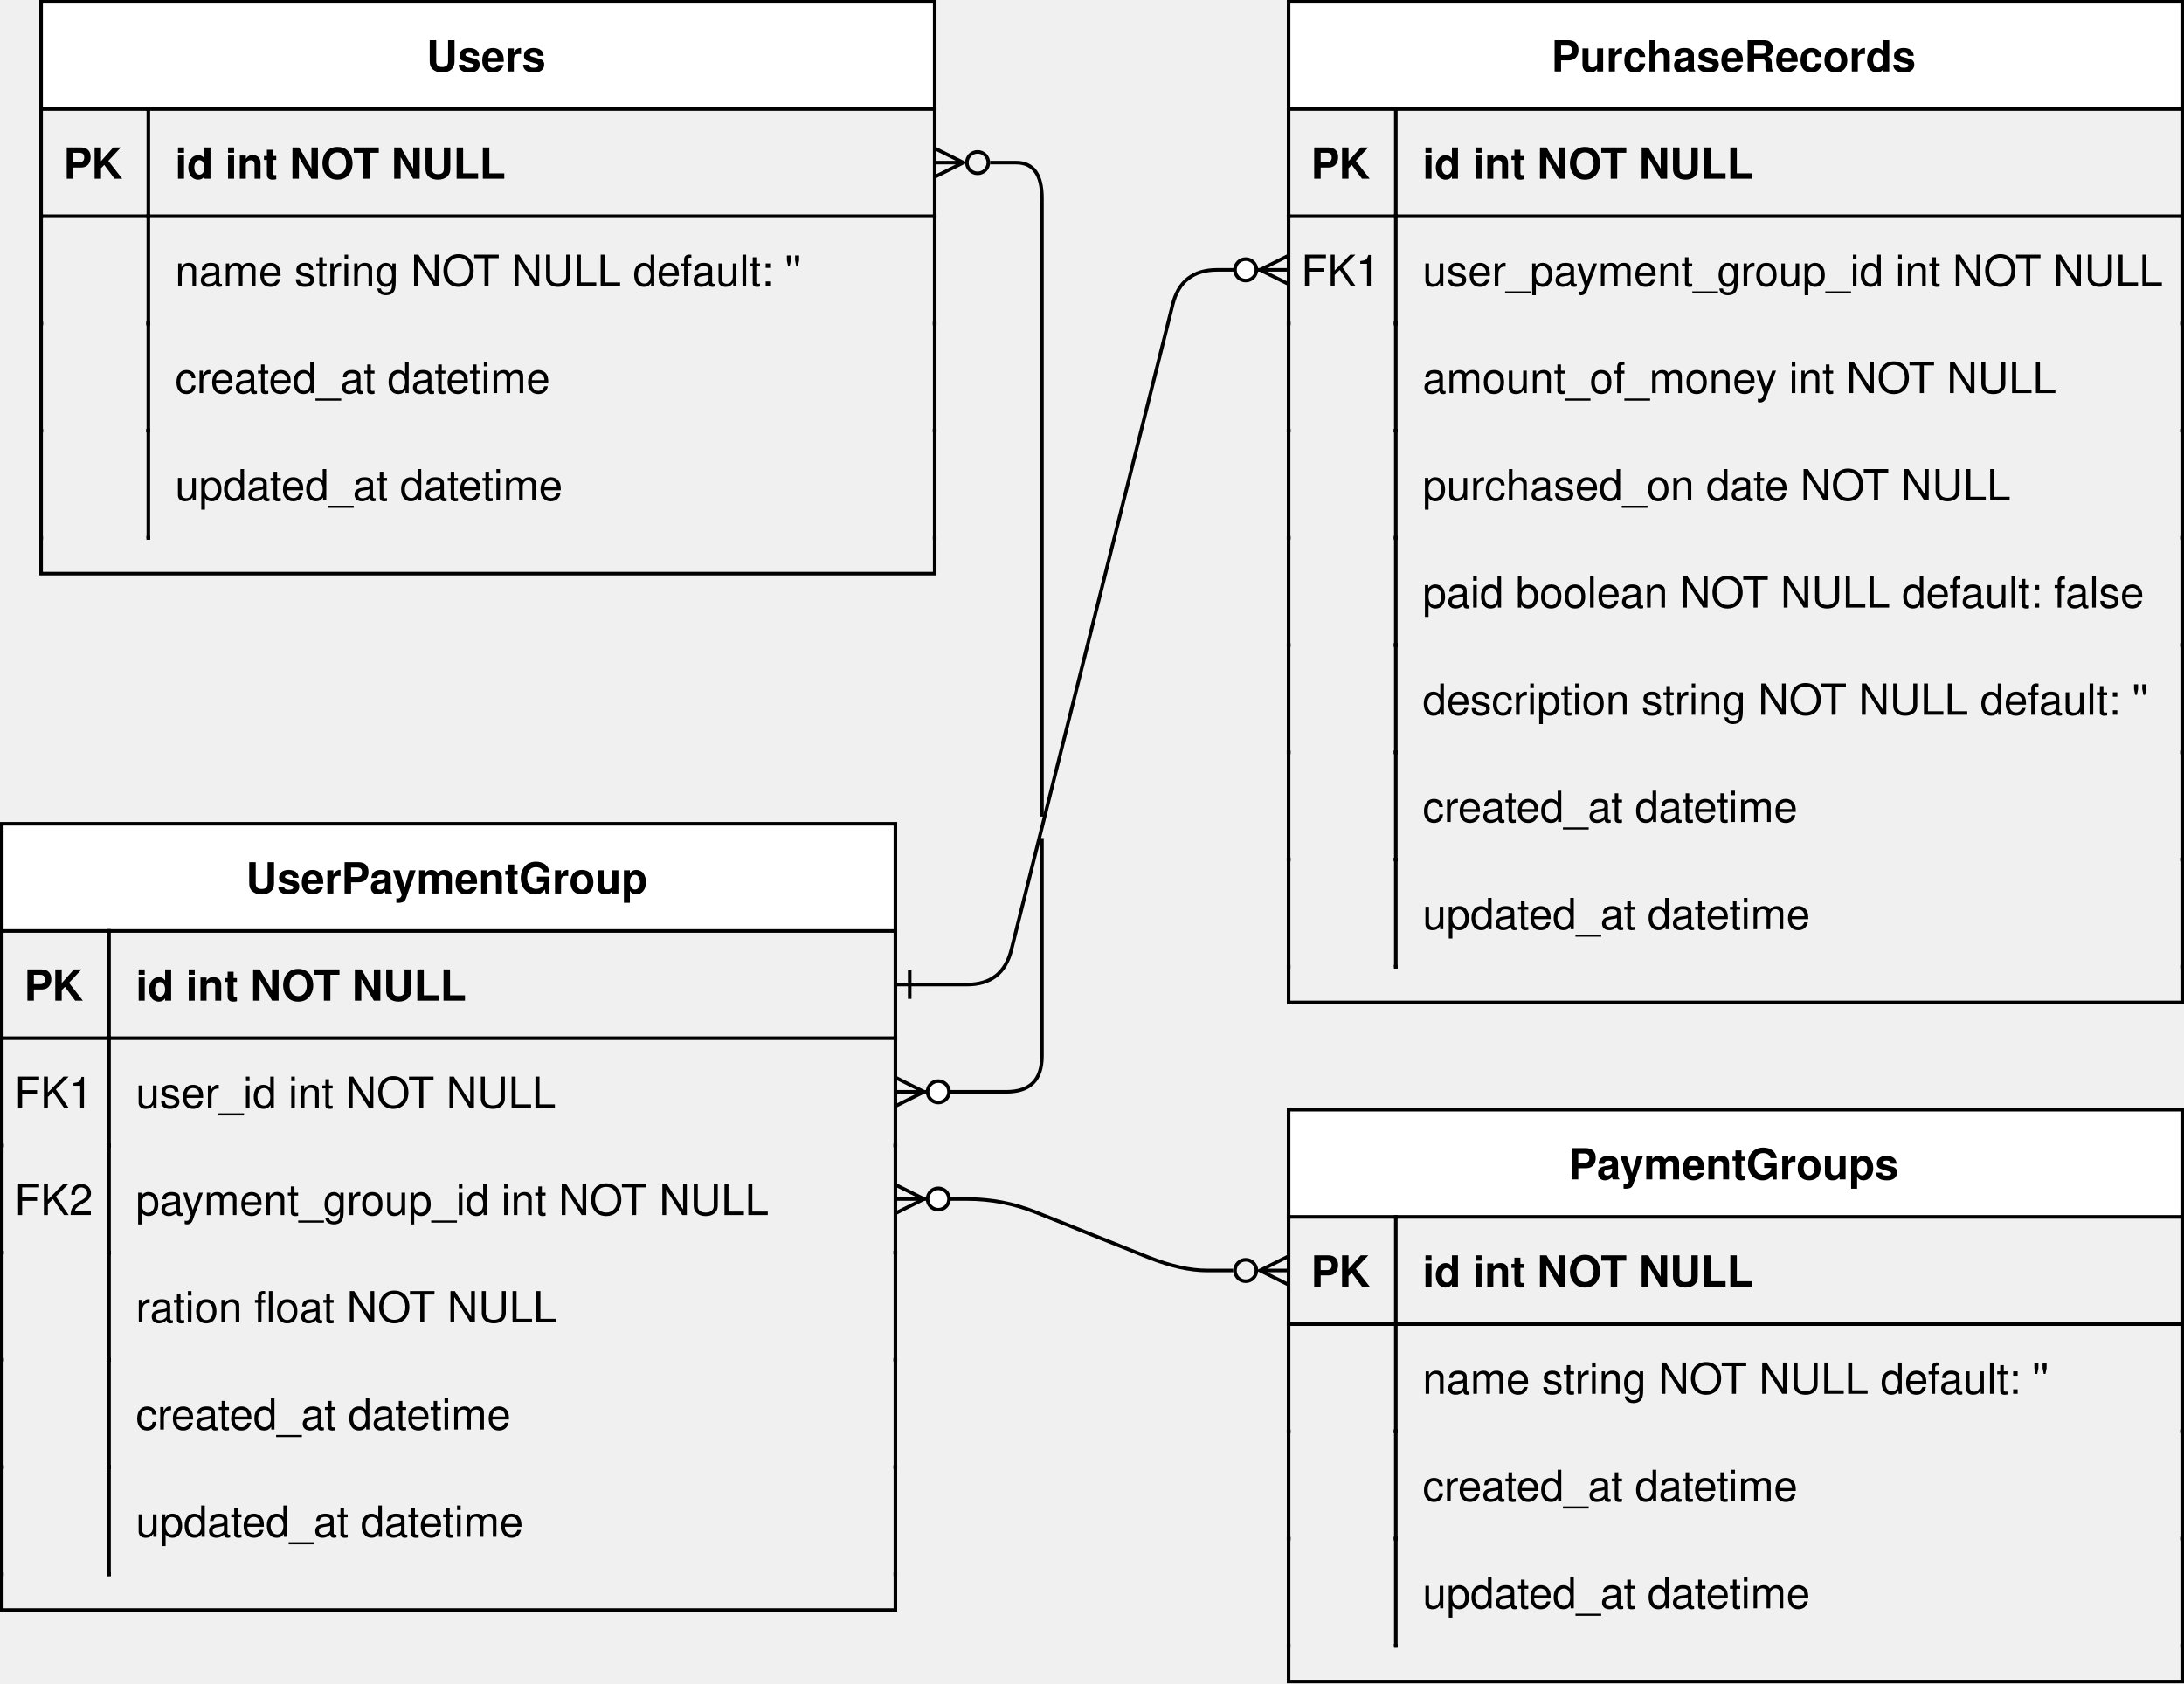
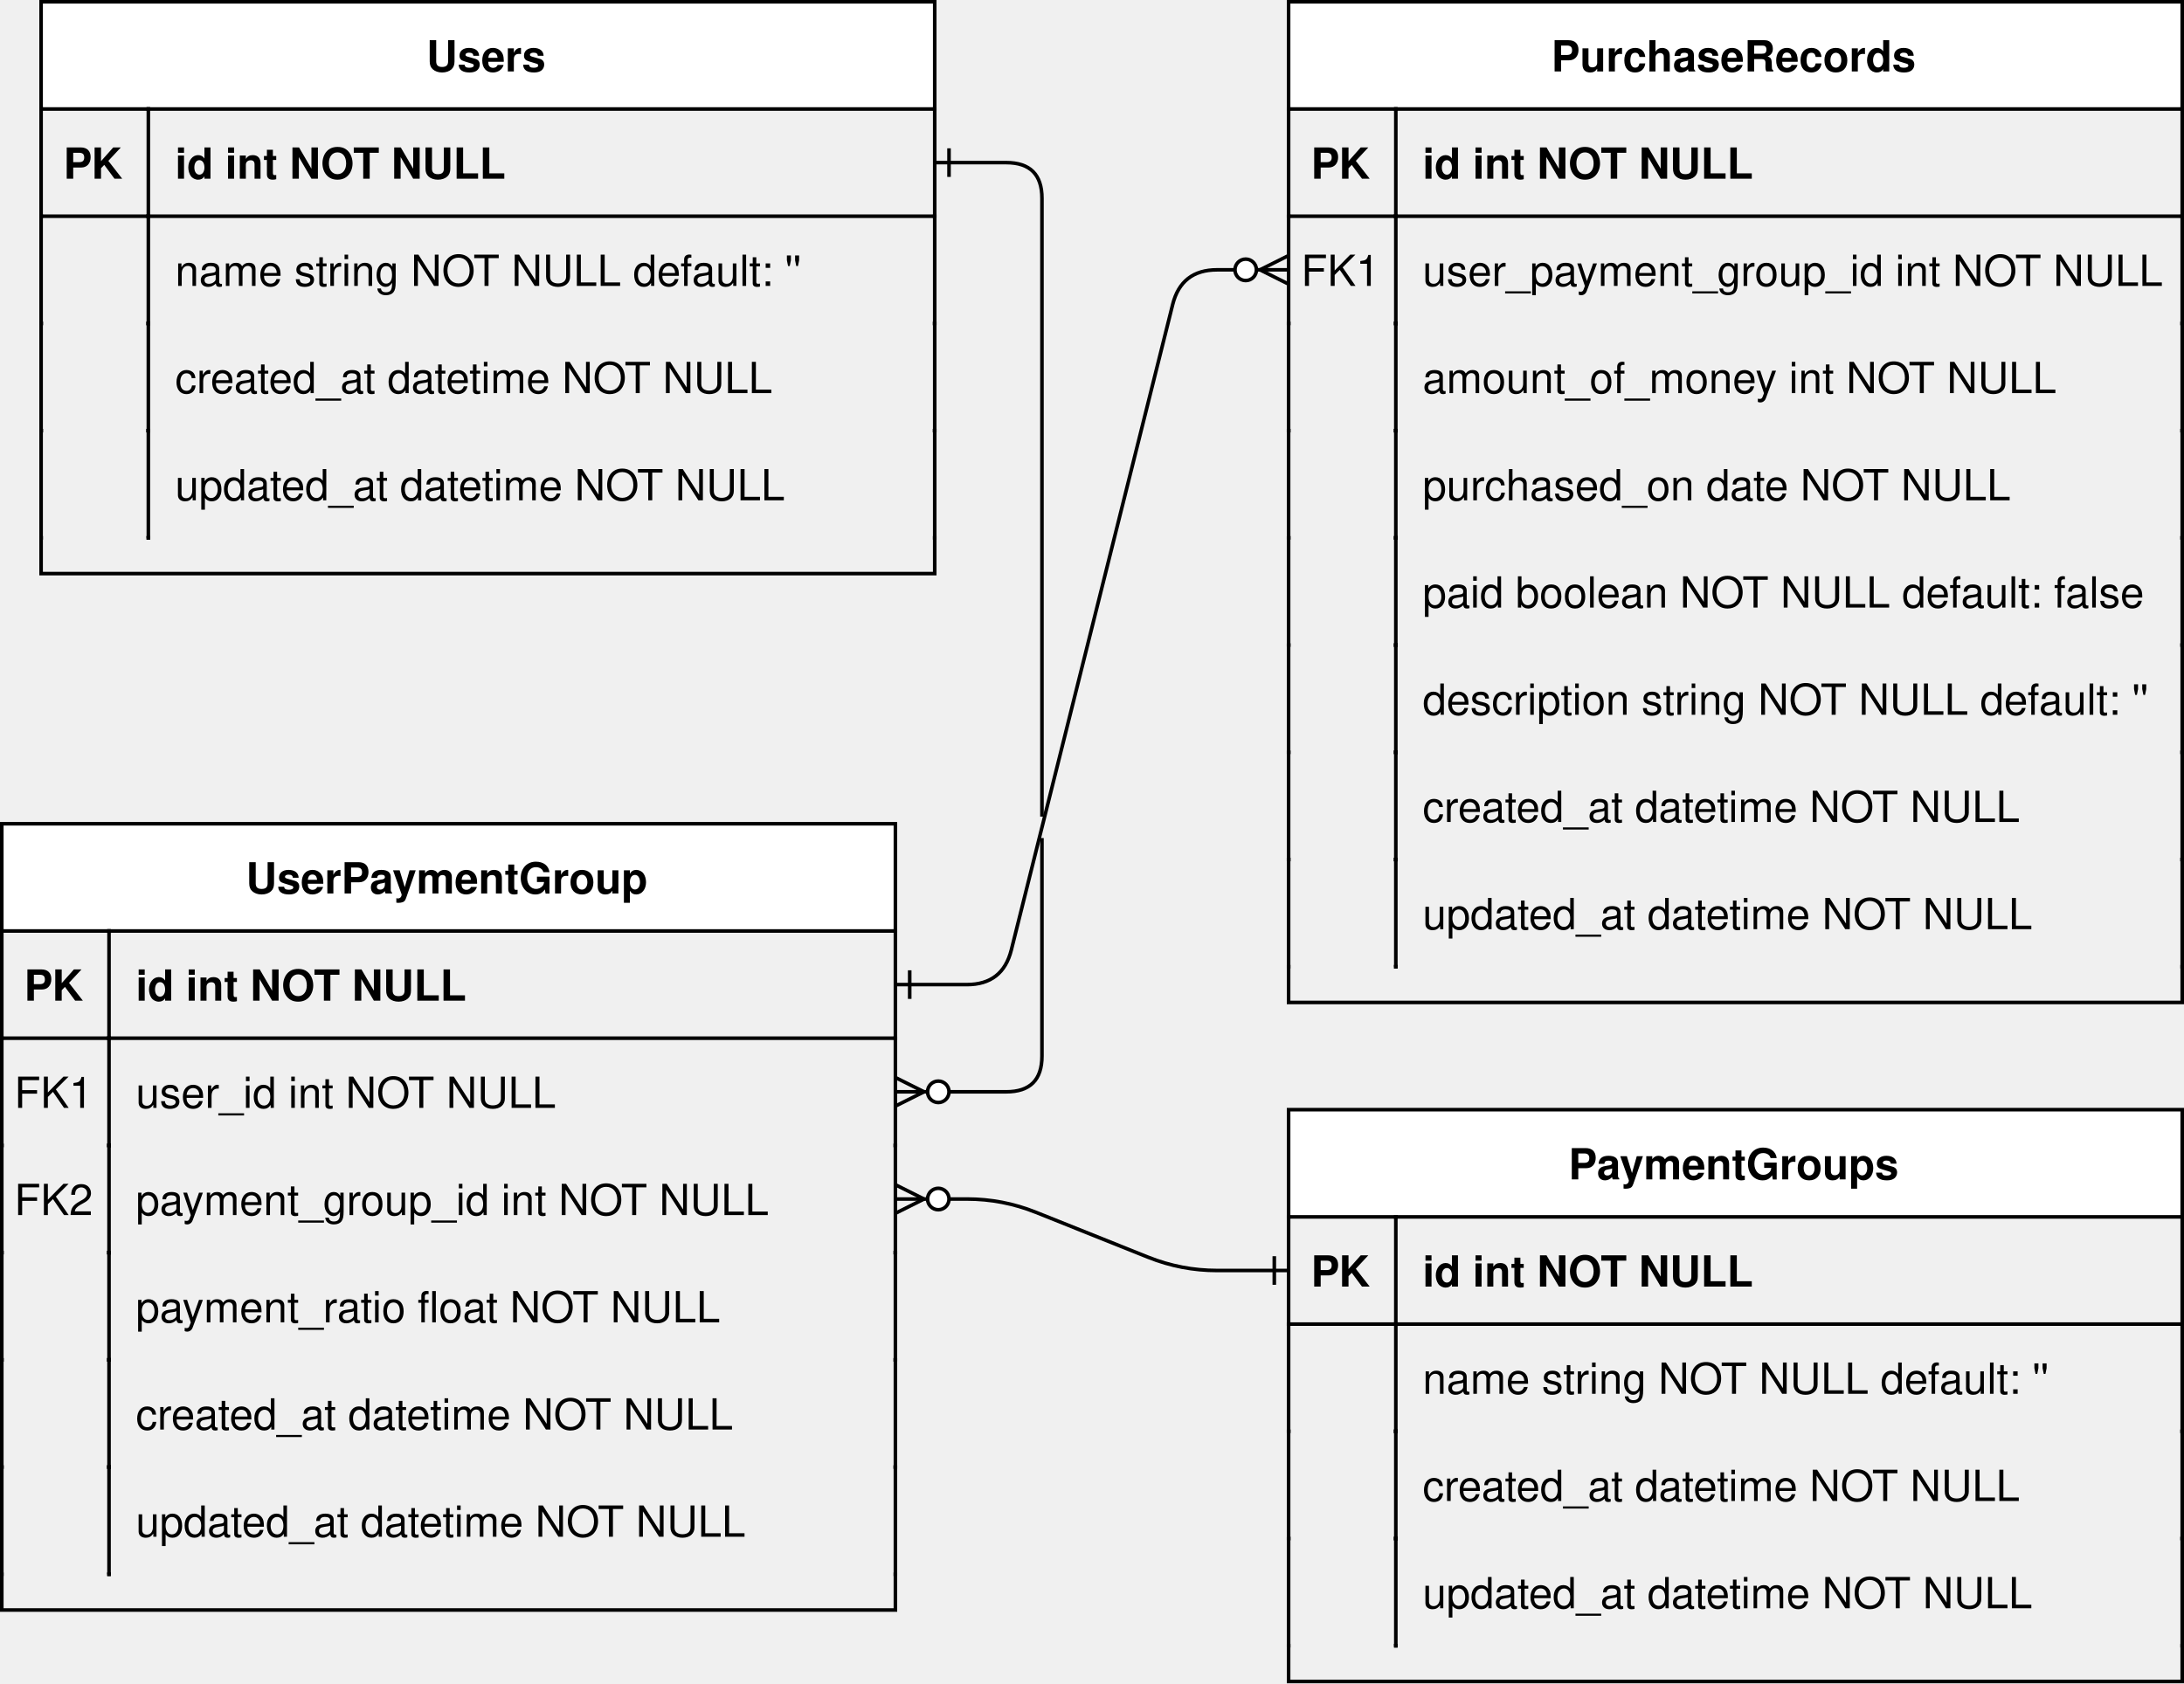
- <svg xmlns="http://www.w3.org/2000/svg" version="1.1" width="611px" height="471px" viewBox="-0.5 -0.5 611 471" content="&lt;mxfile host=&quot;app.diagrams.net&quot; modified=&quot;2022-06-25T14:34:59.540Z&quot; agent=&quot;5.0 (Macintosh; Intel Mac OS X 10_15_7) AppleWebKit/537.36 (KHTML, like Gecko) Chrome/103.0.0.0 Safari/537.36&quot; etag=&quot;RVWsQ6395fNHm48NktPV&quot; version=&quot;20.0.3&quot; type=&quot;device&quot;&gt;&lt;diagram id=&quot;R2lEEEUBdFMjLlhIrx00&quot; name=&quot;Page-1&quot;&gt;7V3Rcps4FP0aT5+aMWBw8lg7cTu7zm4mTbvtU0Yxsk2LESPkxM7XrwSSjS1wUENijDTjySAhBLrn6IB0r5SOM1ysPmMQz6+RD8OO3fVXHeeyY9sXPY/+ZRnrLMO96GYZMxz4WZa1zfgaPEOeKYotAx8mOwUJQiEJ4t3MCYoiOCE7eQBj9LRbbIrC3bvGYAaljK8TEMq5/wU+mWe55253m/8FBrO5uLPV5WcWQBTmGckc+OhpJwuuyAhFhD/iDcQLEMGI0DPXAP+GuONezQlhLf3UsUf0N2Wlz2YIzUII4iA5m6AFzZ4ktMhoChZByMycq2jAK6K3c646zhAjRLKjxWoIQwaVgCF7plHJ2Y0dMKu3wgXDj4/r8e8uib48Od/J9fXspv/wkdfyCMIlty+3DVkLg0Of2p8n6a0Csr6FISABiq62ZwYw8j8xdGmhq9tniNEdugYRbfwgIQCT7TkU8eKjgD6ec2mJIjzdpWm5afw5E7TEE3igPQ5nJMAzyC8Fi58B+P4UP38Nvvsja/z4y/rro8fbyRqXuwO33GeIFpDgNS3wtOXYhknzPL9EJk6N8rjLUsCZNNtUuLnHDQpSYvF+6fR4PbxbWv3ubhVZ0/lVeZj3KurtVeTZexVltpEqoge5hm+zUhYpMMqWGPUtgfgGrBcUzM8YLWOJYbQjxuyQgIeUSykduPI4jA9USwgIItptMr5MUBiCOAnS4lnOPAj9MVijJREVidRgGqygf5sJDytLmTimlSWcbKwLC36z0yAMZhE9ntDnZXccYJjQZxmDhPASpfR8hJjA1UE+ibPWLkq2UOEc32y3gG/2Ppx5au1gqQqc87IUCKBo00kAwluq7yCapZjtQsLs6mMU34l+yDJiRjmIrx5hprCp8WmnH6IQMWSjTBrSYmnj3AH90eYOu2dux6UPMKRpa5umP1YckyGKEoJBkMIBKVBPkIE1ICjm9wnhVDwG5sZkxw+IECrYZbAeJPjLWHNsnYrQOm+FbE9C9uZvFWwRbes0TPV7Hvg+jLIuyV7vYIt3AZSF9t/YfB+M/Y5YEQ+nMh45ABxF+/PKtlZRrg2ElPsRIHCAlpGfvIX0uhLOtPjQ7nzqZm+If/69Y3+/jcedzTdQkwgglDcrO0hiMAmi2Ti70ttjiPsWDFl1SnusXStjKlX3DpTxdBb94k/NekTfO7bo9yVkR39bKuC+U6evCIBXGYC2q/y5BOySfmDf02vsAp1vHN4vinzthNBO1C+MqL+NqFcdpL2ZqItR446qK6HbLFW/qIxA21Xdkmfi4mzO5H7GJk200/fq1GizvhdOXlrdcyPotQi6Zb+jopdgedHATizb+zAR9RLwYlsUvJtx6iaheRQy0EblfjUr9NNuW2kQbrS7XLvdo2u32sCqYdqt4LRqvXbbsvNrgiG9p3+f6rZPD0mwgA2EuzbVVndi6qTaPaPa9aj2+fFV221gN67cS3uVLd5+1Za9V8vY10y1q/OhzapdPKcmv9XzcUhJKS80CkTqiTgzEazSr6jPlleDQBfDJseraPTyVYh8saoHNjQlFMmSY1TaFItkafl2LjaF/HI20UiKHNHujS0eQ0/pVxh3qUv/0QOSbNnD2cBeX9H+G6IaoRcw5nCNABt0UWAxVcx9qffhFCxDki6h6X740EAO1OXCViBJm5W+eODqOEbZ61H294xKKsFSaXa0YTNqjpYLCEpsIQ/PtPODKPBBQ9X2jGrXo9oNCD1y+g3sx5W7qZYrAkpsUbAmQDdHiAIf2izbxQMR2RHCFmUbB0iqw/wSxXmSt/N/2Mb/UXF8fXr+D7vd/g89oxOKTVHo/yhawqGT88OEKxywjbxkVyPdV5l8P0Hnh/yF3sBeX9X+/cr2b73Ky2ttjfNDlSRtVvqStUJKIahG2Zvs/LCUpkQbNou2icfSSspLbCF/f2nn/FDgg4aqbZZd16TaDXB+WKe87toy6663KyDkmEHtnB8KfNBOtl156H2zxJM5SCB9coR94wbpyOtAqs6Y2OdvpdCu1ttYFcN6mOCNdIMUb78ta/aJukEOU9e8nj056lsvN8hrCaLd+1psza+n7iuMAtR1/z3dIMXYyoEop7Ir7WGuGqH35KiVdF9abXYxfC1B9BN64wSpSdeP7gTxTtgH4hkXyMYUsgcELOjdyD2a3i8oBmvN1Nt4Q8ptY5whNan38Z0h3gn7QjzjChGmEFO4+T3E+Uy3f5/uQ8t8IbvinW7I0UD0a5Nw4xkp54vZirYuCT/6XrR9pUmyZkl4v7q3qvUSLk+QxSCdNHlAKIQg6hwKKJ2CMGmzn1uBKPqJudmhti4xP/oWtf0T3qG2r+USsGJTyEvAfJhMcBDzfwuh0RqB13JFOz23bKXdGYyglwu6bR1b0C1babasWYpu6bneq8QWclSadosEzNKuA8YR9zSy/WrZ7h1dtp0Tjk3ZMNHINrWFLcm2dosEFPignWyLIf+hoEPoz6CI9aSmDsj6Fobpf/i72p4ZwMj/hHHKiqvbZ4jRHboG0brDVxGUnKNXjQL2yGmYcVqSpxkF4CogP3LHP9nxmctTl6vcqcu1SETUIj94hWkidxVLbi9LU+I6mU1CA9EST7gpDm5sTsTbq6wg/4Ri9qyqSla3gCebTJzi8Ah3nvcAGW9QFsQgaC5eNCI83tojYNZ0ftWWfFJFPfeFijLTSBXVxuIKW2wfj8W/lotY3HkG4ldxza7KNa9hXNvUIz5y3D/k2ub/jYqK9hfi/DHXaBIjRPLFMYjn18iHrMT/&lt;/diagram&gt;&lt;/mxfile&gt;">
+ <svg xmlns="http://www.w3.org/2000/svg" version="1.1" width="611px" height="471px" viewBox="-0.5 -0.5 611 471" content="&lt;mxfile host=&quot;app.diagrams.net&quot; modified=&quot;2022-06-26T03:55:18.810Z&quot; agent=&quot;5.0 (Macintosh; Intel Mac OS X 10_15_7) AppleWebKit/537.36 (KHTML, like Gecko) Chrome/103.0.0.0 Safari/537.36&quot; etag=&quot;aufn_9U24tslw89nuYL9&quot; version=&quot;20.0.3&quot; type=&quot;device&quot;&gt;&lt;diagram id=&quot;R2lEEEUBdFMjLlhIrx00&quot; name=&quot;Page-1&quot;&gt;7V3Rcps4FP0apk/NGDA4eayduJ1dZzeTpt32KaMY2abFiBFyYufrVwLJxhY4qCExtjTjySAhBLrn6Ah0rxTLHcyXnzFIZtcogJHldIKl5V5ajnPR9elflrHKM7zzizxjisMgz7I3GV/DZ8gzOzx3EQYw3SpIEIpImGxnjlEcwzHZygMYo6ftYhMUbd81AVMoZXwdg0jO/S8MyCzPPfc6m/wvMJzOxJ3tDj8zB6Iwz0hnIEBPW1lwSYYoJvwRbyCegxjGhJ65Bvg3xJZ3NSOEtfST5Qzpb8JKn00RmkYQJGF6NkZzmj1OaZHhBMzDiJm5UFGfV0Rv515Z7gAjRPKj+XIAIwaVgCF/pmHF2bUdMKu3xgWDj4+r0e8Oib88ud/J9fX0pvfwkdfyCKIFty+3DVkJg8OA2p8n6a1CsrqFESAhiq82Z/owDj4xdGmhq9tniNEdugYxbXw/JQCTzTkU8+LDkD6ee2mLIjzdoWm5afw5U7TAY7inPS5nJMBTyC8F858h+P6UPH8NvwdDe/T4y/7ro8/byRpXuAO33GeI5pDgFS3wtOHYmkmzIr9EJs6M8rjNUsCZNF1XuL7HDQozYvF+6XZ5Pbxb2r3OdhV50/lVRZh3KuruVOQ7OxXltpEqogeFhm+yMhYpMMqRGPUthfgGrOYUzM8YLRKJYbQjJuyQgIeMSxkduPK4jA9USwgIY9ptcr6MURSBJA2z4nnOLIyCEVihBREViVR/Ei5hcJsLDytLmTiilaWcbKwLC36z0yAKpzE9HtPnZXfsY5jSZxmBlPASlfR8hJjA5V4+ibP2NkrOBU8X+OZ4JXxzduEsUmsLS1Xg3JelQABFm05CEN1SfQfxNMNsGxJm1wCj5E70Q5aRMMpBfPUIc4XNjE87/QBFiCEb59KQFcsa5/XpjzZ30DnzLI8+wICm7U2a/lhxTAYoTgkGYQYHpEA9QQZWn6CE3yeCE/EYmBuTHT8gQqhgV8G6l+AvY82xdWtC674Vsl0J2Zu/VbBFtK2TKNPvWRgEMM67JBvewQbvEihL7b+2+S4Yux2xJh5ubTwKALiK9ueVbayiXBuIKPdjQGAfLeIgfQvp9SScafGBY33q5CPEP//esb/fRiNr/Q7UJgII5c3L9tMEjMN4Osqv9HcY4r0FQ5ZWZY91GmVMreregTK+zqJf/qrZjOj7hxb9noTs8G9bBdx36vQ1AfBrA3DqKn8uAbugL9j39BqnROdbh/eLIt84IbQT9Qsj6m8j6nU/0t5M1MVX45aqK6HbLlW/qI3Aqau6Lc/EJfmcyf2UTZpop+/1qXHK+l46eWl3zo2gNyLotvOOil6B5UULO7Fs7/1E1EvAy21RMjYLBcfMXUJPUeTAKQr4q8mhn4Q7St/iRsKrJdw7uISrfV+1TMIVfFcnL+GO7AMbY0jvGdxnuh3QQxLOoTYSru7Y1EnCu0bCm5Hw88NLuNfCbly7l3ZrW/z0JVz2aC2SQGcJr0+OU5bw8kk3ebwvBiqllbzQKFKpKwLRRDRLr6ZY234Dal0OmxzQotFIrBAaY9ePfGhLrJItB7GcUrCSreVQXW4KeaQ24UqKHNFuxBaPoaf0K3yEqUv/wSOWHNkF2sJeX9P+a6IaoRcwFnCNQfYFRrsDVcxdqQ/gBCwikq2x6Xz40EIONOXjViDJKSt9+Yer6xplb0bZ3zNsqQJLpanSlk2vuVquMKiwhfx5preHRIEcGkq4byS8GQlvQaCS22thP67dTbVcP1Bhi5IVBFq7SBTIccoaXv6JIrtI2Hpu4xrJRJlfojiD8naeEcd4Rmp+eR+fZ8Q5bc+InkEM5aYo9YyUrf7QyS1iAhn22EZe7auR7qtMyx+hW0R+XW9hr69r/15t+5+8ysvLdI1bRJUkp6z0FcuMlCJVjbK32S1iK82PtmxKbR2ppZWUV9hCfv/S2y2iQA4NJdws325IwlvgFrGPef22bdZvbxZKyKGFertFFMihnYZ78kf5zQKPZyCF9MkRDoyDxJLXjtSdS3HO30quPa33xiqHdT/BW+kgKd/TWxbwI3WQ7KeuGat9OVJcLwfJawmi3Xgt9vvXU/cVPgnUdf89HSTl2MohKsey1e1+rhqh9+V4lmyzW222RnwtQfQTeuMeaUjXD+4e8Y/YO+Ib58jaFLJvBMzp3cg9mtzPKQYrzdTbuEaqbWM8Iw2p9+E9I/4RO0Z84xcRphBTuMVtbflMd3CPYit3jGyLd7aJRwvRb0zCjWekmi9mY9umJPzgO9v2lCbJ2iXhvfreqpOXcHmCLAHZpMkDQhEEsbUv1HQCohS2kAdNibkCUfQTc7PFbVNifvA9bntHvMVtT8vFYeWmkBeHBTAd4zBh/5Lb0mr1wGu5op2e247SJg5G0KsF3bEPLei2ozRb1i5Ft/VcCVZhCzkqTe/lA2YF2B7jiHsaDX+1hncPruHuEQeqrJloNJzawpE0XO/lAwrk0E7DxWTAvnBEGEyhiAKlpg7J6hZG7B8JxlebM30YB58wzlhxdfsMMbpD1yBeWXx9weZczgVafBiyZ80ij7MiPM2wh8uQ/Cgc/2THZx5PXS4Lpy5XIhFTU/zgFWaJwlUsubksS4nrZBoJJUQLPOY22Ls/OhFjWFVB/lbFDFlXm+xOCUHWmTgD4BFuPe8eFt6gPK5B8FsMNyJi3t5hXt50ftWGdVJFXe+FinLTSBU1Rt8aO3UfgL6/FvNE3HIKkleRzKlLMr9lJFvXI95xvD8k2fofmoqKdhfl/DHJaBIjRIrFMUhm1yiArMT/&lt;/diagram&gt;&lt;/mxfile&gt;">
  <defs>
    <clipPath id="mx-clip-0-260-30-30-0">
      <rect x="0" y="260" width="30" height="30" />
    </clipPath>
    <clipPath id="mx-clip-36-260-214-30-0">
      <rect x="36" y="260" width="214" height="30" />
    </clipPath>
    <clipPath id="mx-clip-0-290-30-30-0">
      <rect x="0" y="290" width="30" height="30" />
    </clipPath>
    <clipPath id="mx-clip-36-290-214-30-0">
      <rect x="36" y="290" width="214" height="30" />
    </clipPath>
    <clipPath id="mx-clip-0-320-30-30-0">
      <rect x="0" y="320" width="30" height="30" />
    </clipPath>
    <clipPath id="mx-clip-36-320-214-30-0">
      <rect x="36" y="320" width="214" height="30" />
    </clipPath>
    <clipPath id="mx-clip-36-350-214-30-0">
      <rect x="36" y="350" width="214" height="30" />
    </clipPath>
    <clipPath id="mx-clip-36-380-214-30-0">
      <rect x="36" y="380" width="214" height="30" />
    </clipPath>
    <clipPath id="mx-clip-36-410-214-30-0">
      <rect x="36" y="410" width="214" height="30" />
    </clipPath>
    <clipPath id="mx-clip-360-340-30-30-0">
      <rect x="360" y="340" width="30" height="30" />
    </clipPath>
    <clipPath id="mx-clip-396-340-214-30-0">
      <rect x="396" y="340" width="214" height="30" />
    </clipPath>
    <clipPath id="mx-clip-396-370-214-30-0">
      <rect x="396" y="370" width="214" height="30" />
    </clipPath>
    <clipPath id="mx-clip-396-400-214-30-0">
      <rect x="396" y="400" width="214" height="30" />
    </clipPath>
    <clipPath id="mx-clip-396-430-214-30-0">
      <rect x="396" y="430" width="214" height="30" />
    </clipPath>
    <clipPath id="mx-clip-11-30-30-30-0">
      <rect x="11" y="30" width="30" height="30" />
    </clipPath>
    <clipPath id="mx-clip-47-30-214-30-0">
      <rect x="47" y="30" width="214" height="30" />
    </clipPath>
    <clipPath id="mx-clip-47-60-214-30-0">
      <rect x="47" y="60" width="214" height="30" />
    </clipPath>
    <clipPath id="mx-clip-47-90-214-30-0">
      <rect x="47" y="90" width="214" height="30" />
    </clipPath>
    <clipPath id="mx-clip-47-120-214-30-0">
      <rect x="47" y="120" width="214" height="30" />
    </clipPath>
    <clipPath id="mx-clip-360-30-30-30-0">
      <rect x="360" y="30" width="30" height="30" />
    </clipPath>
    <clipPath id="mx-clip-396-30-214-30-0">
      <rect x="396" y="30" width="214" height="30" />
    </clipPath>
    <clipPath id="mx-clip-360-60-30-30-0">
      <rect x="360" y="60" width="30" height="30" />
    </clipPath>
    <clipPath id="mx-clip-396-60-214-30-0">
      <rect x="396" y="60" width="214" height="30" />
    </clipPath>
    <clipPath id="mx-clip-396-90-214-30-0">
      <rect x="396" y="90" width="214" height="30" />
    </clipPath>
    <clipPath id="mx-clip-396-120-214-30-0">
      <rect x="396" y="120" width="214" height="30" />
    </clipPath>
    <clipPath id="mx-clip-396-150-214-30-0">
      <rect x="396" y="150" width="214" height="30" />
    </clipPath>
    <clipPath id="mx-clip-396-180-214-30-0">
      <rect x="396" y="180" width="214" height="30" />
    </clipPath>
    <clipPath id="mx-clip-396-210-214-30-0">
      <rect x="396" y="210" width="214" height="30" />
    </clipPath>
    <clipPath id="mx-clip-396-240-214-30-0">
      <rect x="396" y="240" width="214" height="30" />
    </clipPath>
  </defs>
  <g>
    <path d="M 250 275 L 270 275 Q 280 275 282.43 265.3 L 327.57 84.7 Q 330 75 340 75 L 360 75" fill="none" stroke="rgb(0, 0, 0)" stroke-miterlimit="10" pointer-events="stroke" />
    <path d="M 254 271 L 254 279" fill="none" stroke="rgb(0, 0, 0)" stroke-miterlimit="10" pointer-events="all" />
    <ellipse cx="348" cy="75" rx="3" ry="3" fill="#ffffff" stroke="rgb(0, 0, 0)" pointer-events="all" />
    <path d="M 360 71 L 352 75 L 360 79" fill="none" stroke="rgb(0, 0, 0)" stroke-miterlimit="10" pointer-events="all" />
    <path d="M 0 260 L 0 230 L 250 230 L 250 260" fill="rgb(255, 255, 255)" stroke="rgb(0, 0, 0)" stroke-miterlimit="10" pointer-events="all" />
    <path d="M 0 260 L 0 450 L 250 450 L 250 260" fill="none" stroke="rgb(0, 0, 0)" stroke-miterlimit="10" pointer-events="none" />
    <path d="M 0 260 L 250 260" fill="none" stroke="rgb(0, 0, 0)" stroke-miterlimit="10" pointer-events="none" />
    <path d="M 30 260 L 30 290 L 30 320 L 30 350 L 30 380 L 30 410 L 30 440" fill="none" stroke="rgb(0, 0, 0)" stroke-miterlimit="10" pointer-events="none" />
    <g fill="rgb(0, 0, 0)" font-family="Helvetica" font-weight="bold" pointer-events="none" text-anchor="middle" font-size="12px">
      <text x="124.5" y="249.5">UserPaymentGroup</text>
    </g>
    <path d="M 0 260 M 250 260 M 250 290 L 0 290" fill="none" stroke="rgb(0, 0, 0)" stroke-linecap="square" stroke-miterlimit="10" pointer-events="none" />
    <path d="M 0 260 M 30 260 M 30 290 M 0 290" fill="none" stroke="rgb(0, 0, 0)" stroke-linecap="square" stroke-miterlimit="10" pointer-events="none" />
    <g fill="rgb(0, 0, 0)" font-family="Helvetica" font-weight="bold" pointer-events="none" clip-path="url(#mx-clip-0-260-30-30-0)" text-anchor="middle" font-size="12px">
      <text x="14.5" y="279.5">PK</text>
    </g>
    <path d="M 30 260 M 250 260 M 250 290 M 30 290" fill="none" stroke="rgb(0, 0, 0)" stroke-linecap="square" stroke-miterlimit="10" pointer-events="none" />
    <g fill="rgb(0, 0, 0)" font-family="Helvetica" font-weight="bold" text-decoration="underline" pointer-events="none" clip-path="url(#mx-clip-36-260-214-30-0)" font-size="12px">
      <text x="37.5" y="279.5">id int NOT NULL </text>
    </g>
    <path d="M 0 290 M 250 290 M 250 320 M 0 320" fill="none" stroke="rgb(0, 0, 0)" stroke-linecap="square" stroke-miterlimit="10" pointer-events="none" />
    <path d="M 0 290 M 30 290 M 30 320 M 0 320" fill="none" stroke="rgb(0, 0, 0)" stroke-linecap="square" stroke-miterlimit="10" pointer-events="none" />
    <g fill="rgb(0, 0, 0)" font-family="Helvetica" pointer-events="none" clip-path="url(#mx-clip-0-290-30-30-0)" text-anchor="middle" font-size="12px">
      <text x="14.5" y="309.5">FK1</text>
    </g>
    <path d="M 30 290 M 250 290 M 250 320 M 30 320" fill="none" stroke="rgb(0, 0, 0)" stroke-linecap="square" stroke-miterlimit="10" pointer-events="none" />
    <g fill="rgb(0, 0, 0)" font-family="Helvetica" pointer-events="none" clip-path="url(#mx-clip-36-290-214-30-0)" font-size="12px">
      <text x="37.5" y="309.5">user_id int NOT NULL</text>
    </g>
    <path d="M 0 320 M 250 320 M 250 350 M 0 350" fill="none" stroke="rgb(0, 0, 0)" stroke-linecap="square" stroke-miterlimit="10" pointer-events="none" />
    <path d="M 0 320 M 30 320 M 30 350 M 0 350" fill="none" stroke="rgb(0, 0, 0)" stroke-linecap="square" stroke-miterlimit="10" pointer-events="none" />
    <g fill="rgb(0, 0, 0)" font-family="Helvetica" pointer-events="none" clip-path="url(#mx-clip-0-320-30-30-0)" text-anchor="middle" font-size="12px">
      <text x="14.5" y="339.5">FK2</text>
    </g>
    <path d="M 30 320 M 250 320 M 250 350 M 30 350" fill="none" stroke="rgb(0, 0, 0)" stroke-linecap="square" stroke-miterlimit="10" pointer-events="none" />
    <g fill="rgb(0, 0, 0)" font-family="Helvetica" pointer-events="none" clip-path="url(#mx-clip-36-320-214-30-0)" font-size="12px">
      <text x="37.5" y="339.5">payment_group_id int NOT NULL</text>
    </g>
    <path d="M 0 350 M 250 350 M 250 380 M 0 380" fill="none" stroke="rgb(0, 0, 0)" stroke-linecap="square" stroke-miterlimit="10" pointer-events="none" />
    <path d="M 0 350 M 30 350 M 30 380 M 0 380" fill="none" stroke="rgb(0, 0, 0)" stroke-linecap="square" stroke-miterlimit="10" pointer-events="none" />
    <path d="M 30 350 M 250 350 M 250 380 M 30 380" fill="none" stroke="rgb(0, 0, 0)" stroke-linecap="square" stroke-miterlimit="10" pointer-events="none" />
    <g fill="rgb(0, 0, 0)" font-family="Helvetica" pointer-events="none" clip-path="url(#mx-clip-36-350-214-30-0)" font-size="12px">
-       <text x="37.5" y="369.5">ration float NOT NULL</text>
+       <text x="37.5" y="369.5">payment_ratio float NOT NULL</text>
    </g>
    <path d="M 0 380 M 250 380 M 250 410 M 0 410" fill="none" stroke="rgb(0, 0, 0)" stroke-linecap="square" stroke-miterlimit="10" pointer-events="none" />
    <path d="M 0 380 M 30 380 M 30 410 M 0 410" fill="none" stroke="rgb(0, 0, 0)" stroke-linecap="square" stroke-miterlimit="10" pointer-events="none" />
    <path d="M 30 380 M 250 380 M 250 410 M 30 410" fill="none" stroke="rgb(0, 0, 0)" stroke-linecap="square" stroke-miterlimit="10" pointer-events="none" />
    <g fill="rgb(0, 0, 0)" font-family="Helvetica" pointer-events="none" clip-path="url(#mx-clip-36-380-214-30-0)" font-size="12px">
-       <text x="37.5" y="399.5">created_at datetime</text>
+       <text x="37.5" y="399.5">created_at datetime NOT NULL</text>
    </g>
    <path d="M 0 410 M 250 410 M 250 440 M 0 440" fill="none" stroke="rgb(0, 0, 0)" stroke-linecap="square" stroke-miterlimit="10" pointer-events="none" />
    <path d="M 0 410 M 30 410 M 30 440 M 0 440" fill="none" stroke="rgb(0, 0, 0)" stroke-linecap="square" stroke-miterlimit="10" pointer-events="none" />
    <path d="M 30 410 M 250 410 M 250 440 M 30 440" fill="none" stroke="rgb(0, 0, 0)" stroke-linecap="square" stroke-miterlimit="10" pointer-events="none" />
    <g fill="rgb(0, 0, 0)" font-family="Helvetica" pointer-events="none" clip-path="url(#mx-clip-36-410-214-30-0)" font-size="12px">
-       <text x="37.5" y="429.5">updated_at datetime</text>
+       <text x="37.5" y="429.5">updated_at datetime NOT NULL</text>
    </g>
    <path d="M 360 340 L 360 310 L 610 310 L 610 340" fill="rgb(255, 255, 255)" stroke="rgb(0, 0, 0)" stroke-miterlimit="10" pointer-events="none" />
    <path d="M 360 340 L 360 470 L 610 470 L 610 340" fill="none" stroke="rgb(0, 0, 0)" stroke-miterlimit="10" pointer-events="none" />
    <path d="M 360 340 L 610 340" fill="none" stroke="rgb(0, 0, 0)" stroke-miterlimit="10" pointer-events="none" />
    <path d="M 390 340 L 390 370 L 390 400 L 390 430 L 390 460" fill="none" stroke="rgb(0, 0, 0)" stroke-miterlimit="10" pointer-events="none" />
    <g fill="rgb(0, 0, 0)" font-family="Helvetica" font-weight="bold" pointer-events="none" text-anchor="middle" font-size="12px">
      <text x="484.5" y="329.5">PaymentGroups</text>
    </g>
    <path d="M 360 340 M 610 340 M 610 370 L 360 370" fill="none" stroke="rgb(0, 0, 0)" stroke-linecap="square" stroke-miterlimit="10" pointer-events="none" />
    <path d="M 360 340 M 390 340 M 390 370 M 360 370" fill="none" stroke="rgb(0, 0, 0)" stroke-linecap="square" stroke-miterlimit="10" pointer-events="none" />
    <g fill="rgb(0, 0, 0)" font-family="Helvetica" font-weight="bold" pointer-events="none" clip-path="url(#mx-clip-360-340-30-30-0)" text-anchor="middle" font-size="12px">
      <text x="374.5" y="359.5">PK</text>
    </g>
    <path d="M 390 340 M 610 340 M 610 370 M 390 370" fill="none" stroke="rgb(0, 0, 0)" stroke-linecap="square" stroke-miterlimit="10" pointer-events="none" />
    <g fill="rgb(0, 0, 0)" font-family="Helvetica" font-weight="bold" text-decoration="underline" pointer-events="none" clip-path="url(#mx-clip-396-340-214-30-0)" font-size="12px">
      <text x="397.5" y="359.5">id int NOT NULL </text>
    </g>
    <path d="M 360 370 M 610 370 M 610 400 M 360 400" fill="none" stroke="rgb(0, 0, 0)" stroke-linecap="square" stroke-miterlimit="10" pointer-events="none" />
    <path d="M 360 370 M 390 370 M 390 400 M 360 400" fill="none" stroke="rgb(0, 0, 0)" stroke-linecap="square" stroke-miterlimit="10" pointer-events="none" />
    <path d="M 390 370 M 610 370 M 610 400 M 390 400" fill="none" stroke="rgb(0, 0, 0)" stroke-linecap="square" stroke-miterlimit="10" pointer-events="none" />
    <g fill="rgb(0, 0, 0)" font-family="Helvetica" pointer-events="none" clip-path="url(#mx-clip-396-370-214-30-0)" font-size="12px">
      <text x="397.5" y="389.5">name string NOT NULL default: ''</text>
    </g>
    <path d="M 360 400 M 610 400 M 610 430 M 360 430" fill="none" stroke="rgb(0, 0, 0)" stroke-linecap="square" stroke-miterlimit="10" pointer-events="none" />
    <path d="M 360 400 M 390 400 M 390 430 M 360 430" fill="none" stroke="rgb(0, 0, 0)" stroke-linecap="square" stroke-miterlimit="10" pointer-events="none" />
    <path d="M 390 400 M 610 400 M 610 430 M 390 430" fill="none" stroke="rgb(0, 0, 0)" stroke-linecap="square" stroke-miterlimit="10" pointer-events="none" />
    <g fill="rgb(0, 0, 0)" font-family="Helvetica" pointer-events="none" clip-path="url(#mx-clip-396-400-214-30-0)" font-size="12px">
-       <text x="397.5" y="419.5">created_at datetime</text>
+       <text x="397.5" y="419.5">created_at datetime NOT NULL</text>
    </g>
    <path d="M 360 430 M 610 430 M 610 460 M 360 460" fill="none" stroke="rgb(0, 0, 0)" stroke-linecap="square" stroke-miterlimit="10" pointer-events="none" />
    <path d="M 360 430 M 390 430 M 390 460 M 360 460" fill="none" stroke="rgb(0, 0, 0)" stroke-linecap="square" stroke-miterlimit="10" pointer-events="none" />
    <path d="M 390 430 M 610 430 M 610 460 M 390 460" fill="none" stroke="rgb(0, 0, 0)" stroke-linecap="square" stroke-miterlimit="10" pointer-events="none" />
    <g fill="rgb(0, 0, 0)" font-family="Helvetica" pointer-events="none" clip-path="url(#mx-clip-396-430-214-30-0)" font-size="12px">
-       <text x="397.5" y="449.5">updated_at datetime</text>
+       <text x="397.5" y="449.5">updated_at datetime NOT NULL</text>
    </g>
    <path d="M 11 30 L 11 0 L 261 0 L 261 30" fill="rgb(255, 255, 255)" stroke="rgb(0, 0, 0)" stroke-miterlimit="10" pointer-events="none" />
    <path d="M 11 30 L 11 160 L 261 160 L 261 30" fill="none" stroke="rgb(0, 0, 0)" stroke-miterlimit="10" pointer-events="none" />
    <path d="M 11 30 L 261 30" fill="none" stroke="rgb(0, 0, 0)" stroke-miterlimit="10" pointer-events="none" />
    <path d="M 41 30 L 41 60 L 41 90 L 41 120 L 41 150" fill="none" stroke="rgb(0, 0, 0)" stroke-miterlimit="10" pointer-events="none" />
    <g fill="rgb(0, 0, 0)" font-family="Helvetica" font-weight="bold" pointer-events="none" text-anchor="middle" font-size="12px">
      <text x="135.5" y="19.5">Users</text>
    </g>
    <path d="M 11 30 M 261 30 M 261 60 L 11 60" fill="none" stroke="rgb(0, 0, 0)" stroke-linecap="square" stroke-miterlimit="10" pointer-events="none" />
    <path d="M 11 30 M 41 30 M 41 60 M 11 60" fill="none" stroke="rgb(0, 0, 0)" stroke-linecap="square" stroke-miterlimit="10" pointer-events="none" />
    <g fill="rgb(0, 0, 0)" font-family="Helvetica" font-weight="bold" pointer-events="none" clip-path="url(#mx-clip-11-30-30-30-0)" text-anchor="middle" font-size="12px">
      <text x="25.5" y="49.5">PK</text>
    </g>
    <path d="M 41 30 M 261 30 M 261 60 M 41 60" fill="none" stroke="rgb(0, 0, 0)" stroke-linecap="square" stroke-miterlimit="10" pointer-events="none" />
    <g fill="rgb(0, 0, 0)" font-family="Helvetica" font-weight="bold" text-decoration="underline" pointer-events="none" clip-path="url(#mx-clip-47-30-214-30-0)" font-size="12px">
      <text x="48.5" y="49.5">id int NOT NULL </text>
    </g>
    <path d="M 11 60 M 261 60 M 261 90 M 11 90" fill="none" stroke="rgb(0, 0, 0)" stroke-linecap="square" stroke-miterlimit="10" pointer-events="none" />
    <path d="M 11 60 M 41 60 M 41 90 M 11 90" fill="none" stroke="rgb(0, 0, 0)" stroke-linecap="square" stroke-miterlimit="10" pointer-events="none" />
    <path d="M 41 60 M 261 60 M 261 90 M 41 90" fill="none" stroke="rgb(0, 0, 0)" stroke-linecap="square" stroke-miterlimit="10" pointer-events="none" />
    <g fill="rgb(0, 0, 0)" font-family="Helvetica" pointer-events="none" clip-path="url(#mx-clip-47-60-214-30-0)" font-size="12px">
      <text x="48.5" y="79.5">name string NOT NULL default: ''</text>
    </g>
    <path d="M 11 90 M 261 90 M 261 120 M 11 120" fill="none" stroke="rgb(0, 0, 0)" stroke-linecap="square" stroke-miterlimit="10" pointer-events="none" />
    <path d="M 11 90 M 41 90 M 41 120 M 11 120" fill="none" stroke="rgb(0, 0, 0)" stroke-linecap="square" stroke-miterlimit="10" pointer-events="none" />
    <path d="M 41 90 M 261 90 M 261 120 M 41 120" fill="none" stroke="rgb(0, 0, 0)" stroke-linecap="square" stroke-miterlimit="10" pointer-events="none" />
    <g fill="rgb(0, 0, 0)" font-family="Helvetica" pointer-events="none" clip-path="url(#mx-clip-47-90-214-30-0)" font-size="12px">
-       <text x="48.5" y="109.5">created_at datetime</text>
+       <text x="48.5" y="109.5">created_at datetime NOT NULL</text>
    </g>
    <path d="M 11 120 M 261 120 M 261 150 M 11 150" fill="none" stroke="rgb(0, 0, 0)" stroke-linecap="square" stroke-miterlimit="10" pointer-events="none" />
    <path d="M 11 120 M 41 120 M 41 150 M 11 150" fill="none" stroke="rgb(0, 0, 0)" stroke-linecap="square" stroke-miterlimit="10" pointer-events="none" />
    <path d="M 41 120 M 261 120 M 261 150 M 41 150" fill="none" stroke="rgb(0, 0, 0)" stroke-linecap="square" stroke-miterlimit="10" pointer-events="none" />
    <g fill="rgb(0, 0, 0)" font-family="Helvetica" pointer-events="none" clip-path="url(#mx-clip-47-120-214-30-0)" font-size="12px">
-       <text x="48.5" y="139.5">updated_at datetime</text>
+       <text x="48.5" y="139.5">updated_at datetime NOT NULL</text>
    </g>
    <path d="M 360 30 L 360 0 L 610 0 L 610 30" fill="rgb(255, 255, 255)" stroke="rgb(0, 0, 0)" stroke-miterlimit="10" pointer-events="none" />
    <path d="M 360 30 L 360 280 L 610 280 L 610 30" fill="none" stroke="rgb(0, 0, 0)" stroke-miterlimit="10" pointer-events="none" />
    <path d="M 360 30 L 610 30" fill="none" stroke="rgb(0, 0, 0)" stroke-miterlimit="10" pointer-events="none" />
    <path d="M 390 30 L 390 60 L 390 90 L 390 120 L 390 150 L 390 180 L 390 210 L 390 240 L 390 270" fill="none" stroke="rgb(0, 0, 0)" stroke-miterlimit="10" pointer-events="none" />
    <g fill="rgb(0, 0, 0)" font-family="Helvetica" font-weight="bold" pointer-events="none" text-anchor="middle" font-size="12px">
      <text x="484.5" y="19.5">PurchaseRecords</text>
    </g>
    <path d="M 360 30 M 610 30 M 610 60 L 360 60" fill="none" stroke="rgb(0, 0, 0)" stroke-linecap="square" stroke-miterlimit="10" pointer-events="none" />
    <path d="M 360 30 M 390 30 M 390 60 M 360 60" fill="none" stroke="rgb(0, 0, 0)" stroke-linecap="square" stroke-miterlimit="10" pointer-events="none" />
    <g fill="rgb(0, 0, 0)" font-family="Helvetica" font-weight="bold" pointer-events="none" clip-path="url(#mx-clip-360-30-30-30-0)" text-anchor="middle" font-size="12px">
      <text x="374.5" y="49.5">PK</text>
    </g>
    <path d="M 390 30 M 610 30 M 610 60 M 390 60" fill="none" stroke="rgb(0, 0, 0)" stroke-linecap="square" stroke-miterlimit="10" pointer-events="none" />
    <g fill="rgb(0, 0, 0)" font-family="Helvetica" font-weight="bold" text-decoration="underline" pointer-events="none" clip-path="url(#mx-clip-396-30-214-30-0)" font-size="12px">
      <text x="397.5" y="49.5">id int NOT NULL </text>
    </g>
    <path d="M 360 60 M 610 60 M 610 90 M 360 90" fill="none" stroke="rgb(0, 0, 0)" stroke-linecap="square" stroke-miterlimit="10" pointer-events="none" />
    <path d="M 360 60 M 390 60 M 390 90 M 360 90" fill="none" stroke="rgb(0, 0, 0)" stroke-linecap="square" stroke-miterlimit="10" pointer-events="none" />
    <g fill="rgb(0, 0, 0)" font-family="Helvetica" pointer-events="none" clip-path="url(#mx-clip-360-60-30-30-0)" text-anchor="middle" font-size="12px">
      <text x="374.5" y="79.5">FK1</text>
    </g>
    <path d="M 390 60 M 610 60 M 610 90 M 390 90" fill="none" stroke="rgb(0, 0, 0)" stroke-linecap="square" stroke-miterlimit="10" pointer-events="none" />
    <g fill="rgb(0, 0, 0)" font-family="Helvetica" pointer-events="none" clip-path="url(#mx-clip-396-60-214-30-0)" font-size="12px">
      <text x="397.5" y="79.5">user_payment_group_id int NOT NULL</text>
    </g>
    <path d="M 360 90 M 610 90 M 610 120 M 360 120" fill="none" stroke="rgb(0, 0, 0)" stroke-linecap="square" stroke-miterlimit="10" pointer-events="none" />
    <path d="M 360 90 M 390 90 M 390 120 M 360 120" fill="none" stroke="rgb(0, 0, 0)" stroke-linecap="square" stroke-miterlimit="10" pointer-events="none" />
    <path d="M 390 90 M 610 90 M 610 120 M 390 120" fill="none" stroke="rgb(0, 0, 0)" stroke-linecap="square" stroke-miterlimit="10" pointer-events="none" />
    <g fill="rgb(0, 0, 0)" font-family="Helvetica" pointer-events="none" clip-path="url(#mx-clip-396-90-214-30-0)" font-size="12px">
      <text x="397.5" y="109.5">amount_of_money int NOT NULL</text>
    </g>
    <path d="M 360 120 M 610 120 M 610 150 M 360 150" fill="none" stroke="rgb(0, 0, 0)" stroke-linecap="square" stroke-miterlimit="10" pointer-events="none" />
    <path d="M 360 120 M 390 120 M 390 150 M 360 150" fill="none" stroke="rgb(0, 0, 0)" stroke-linecap="square" stroke-miterlimit="10" pointer-events="none" />
    <path d="M 390 120 M 610 120 M 610 150 M 390 150" fill="none" stroke="rgb(0, 0, 0)" stroke-linecap="square" stroke-miterlimit="10" pointer-events="none" />
    <g fill="rgb(0, 0, 0)" font-family="Helvetica" pointer-events="none" clip-path="url(#mx-clip-396-120-214-30-0)" font-size="12px">
      <text x="397.5" y="139.5">purchased_on date NOT NULL </text>
    </g>
    <path d="M 360 150 M 610 150 M 610 180 M 360 180" fill="none" stroke="rgb(0, 0, 0)" stroke-linecap="square" stroke-miterlimit="10" pointer-events="none" />
    <path d="M 360 150 M 390 150 M 390 180 M 360 180" fill="none" stroke="rgb(0, 0, 0)" stroke-linecap="square" stroke-miterlimit="10" pointer-events="none" />
    <path d="M 390 150 M 610 150 M 610 180 M 390 180" fill="none" stroke="rgb(0, 0, 0)" stroke-linecap="square" stroke-miterlimit="10" pointer-events="none" />
    <g fill="rgb(0, 0, 0)" font-family="Helvetica" pointer-events="none" clip-path="url(#mx-clip-396-150-214-30-0)" font-size="12px">
      <text x="397.5" y="169.5">paid boolean NOT NULL default: false</text>
    </g>
    <path d="M 360 180 M 610 180 M 610 210 M 360 210" fill="none" stroke="rgb(0, 0, 0)" stroke-linecap="square" stroke-miterlimit="10" pointer-events="none" />
    <path d="M 360 180 M 390 180 M 390 210 M 360 210" fill="none" stroke="rgb(0, 0, 0)" stroke-linecap="square" stroke-miterlimit="10" pointer-events="none" />
    <path d="M 390 180 M 610 180 M 610 210 M 390 210" fill="none" stroke="rgb(0, 0, 0)" stroke-linecap="square" stroke-miterlimit="10" pointer-events="none" />
    <g fill="rgb(0, 0, 0)" font-family="Helvetica" pointer-events="none" clip-path="url(#mx-clip-396-180-214-30-0)" font-size="12px">
      <text x="397.5" y="199.5">description string NOT NULL default: ''</text>
    </g>
    <path d="M 360 210 M 610 210 M 610 240 M 360 240" fill="none" stroke="rgb(0, 0, 0)" stroke-linecap="square" stroke-miterlimit="10" pointer-events="none" />
    <path d="M 360 210 M 390 210 M 390 240 M 360 240" fill="none" stroke="rgb(0, 0, 0)" stroke-linecap="square" stroke-miterlimit="10" pointer-events="none" />
    <path d="M 390 210 M 610 210 M 610 240 M 390 240" fill="none" stroke="rgb(0, 0, 0)" stroke-linecap="square" stroke-miterlimit="10" pointer-events="none" />
    <g fill="rgb(0, 0, 0)" font-family="Helvetica" pointer-events="none" clip-path="url(#mx-clip-396-210-214-30-0)" font-size="12px">
-       <text x="397.5" y="229.5">created_at datetime</text>
+       <text x="397.5" y="229.5">created_at datetime NOT NULL</text>
    </g>
    <path d="M 360 240 M 610 240 M 610 270 M 360 270" fill="none" stroke="rgb(0, 0, 0)" stroke-linecap="square" stroke-miterlimit="10" pointer-events="none" />
    <path d="M 360 240 M 390 240 M 390 270 M 360 270" fill="none" stroke="rgb(0, 0, 0)" stroke-linecap="square" stroke-miterlimit="10" pointer-events="none" />
    <path d="M 390 240 M 610 240 M 610 270 M 390 270" fill="none" stroke="rgb(0, 0, 0)" stroke-linecap="square" stroke-miterlimit="10" pointer-events="none" />
    <g fill="rgb(0, 0, 0)" font-family="Helvetica" pointer-events="none" clip-path="url(#mx-clip-396-240-214-30-0)" font-size="12px">
-       <text x="397.5" y="259.5">updated_at datetime</text>
-     </g>
-     <path d="M 344.5 355 L 337.25 355 Q 330 355 320.72 351.29 L 289.28 338.71 Q 280 335 270 335 L 250 335" fill="none" stroke="rgb(0, 0, 0)" stroke-miterlimit="10" pointer-events="none" />
-     <ellipse cx="348" cy="355" rx="3" ry="3" fill="none" stroke="rgb(0, 0, 0)" pointer-events="none" />
-     <path d="M 360 351 L 352 355 L 360 359 M 352 355 L 360 355" fill="none" stroke="rgb(0, 0, 0)" stroke-miterlimit="10" pointer-events="none" />
+       <text x="397.5" y="259.5">updated_at datetime NOT NULL</text>
+     </g>
+     <path d="M 360 355 L 340 355 Q 330 355 320.72 351.29 L 289.28 338.71 Q 280 335 270 335 L 250 335" fill="none" stroke="rgb(0, 0, 0)" stroke-miterlimit="10" pointer-events="none" />
+     <path d="M 356 359 L 356 351" fill="none" stroke="rgb(0, 0, 0)" stroke-miterlimit="10" pointer-events="none" />
    <ellipse cx="262" cy="335" rx="3" ry="3" fill="#ffffff" stroke="rgb(0, 0, 0)" pointer-events="none" />
    <path d="M 250 339 L 258 335 L 250 331" fill="none" stroke="rgb(0, 0, 0)" stroke-miterlimit="10" pointer-events="none" />
-     <path d="M 276.5 45 L 283.75 45 Q 291 45 291 55 L 291 228 M 291 234 M 291 234 L 291 295 Q 291 305 281 305 L 250 305" fill="none" stroke="rgb(0, 0, 0)" stroke-miterlimit="10" pointer-events="none" />
-     <ellipse cx="273" cy="45" rx="3" ry="3" fill="none" stroke="rgb(0, 0, 0)" pointer-events="none" />
-     <path d="M 261 49 L 269 45 L 261 41 M 269 45 L 261 45" fill="none" stroke="rgb(0, 0, 0)" stroke-miterlimit="10" pointer-events="none" />
+     <path d="M 261 45 L 281 45 Q 291 45 291 55 L 291 228 M 291 234 M 291 234 L 291 295 Q 291 305 281 305 L 250 305" fill="none" stroke="rgb(0, 0, 0)" stroke-miterlimit="10" pointer-events="none" />
+     <path d="M 265 41 L 265 49" fill="none" stroke="rgb(0, 0, 0)" stroke-miterlimit="10" pointer-events="none" />
    <ellipse cx="262" cy="305" rx="3" ry="3" fill="#ffffff" stroke="rgb(0, 0, 0)" pointer-events="none" />
    <path d="M 250 309 L 258 305 L 250 301" fill="none" stroke="rgb(0, 0, 0)" stroke-miterlimit="10" pointer-events="none" />
  </g>
</svg>
